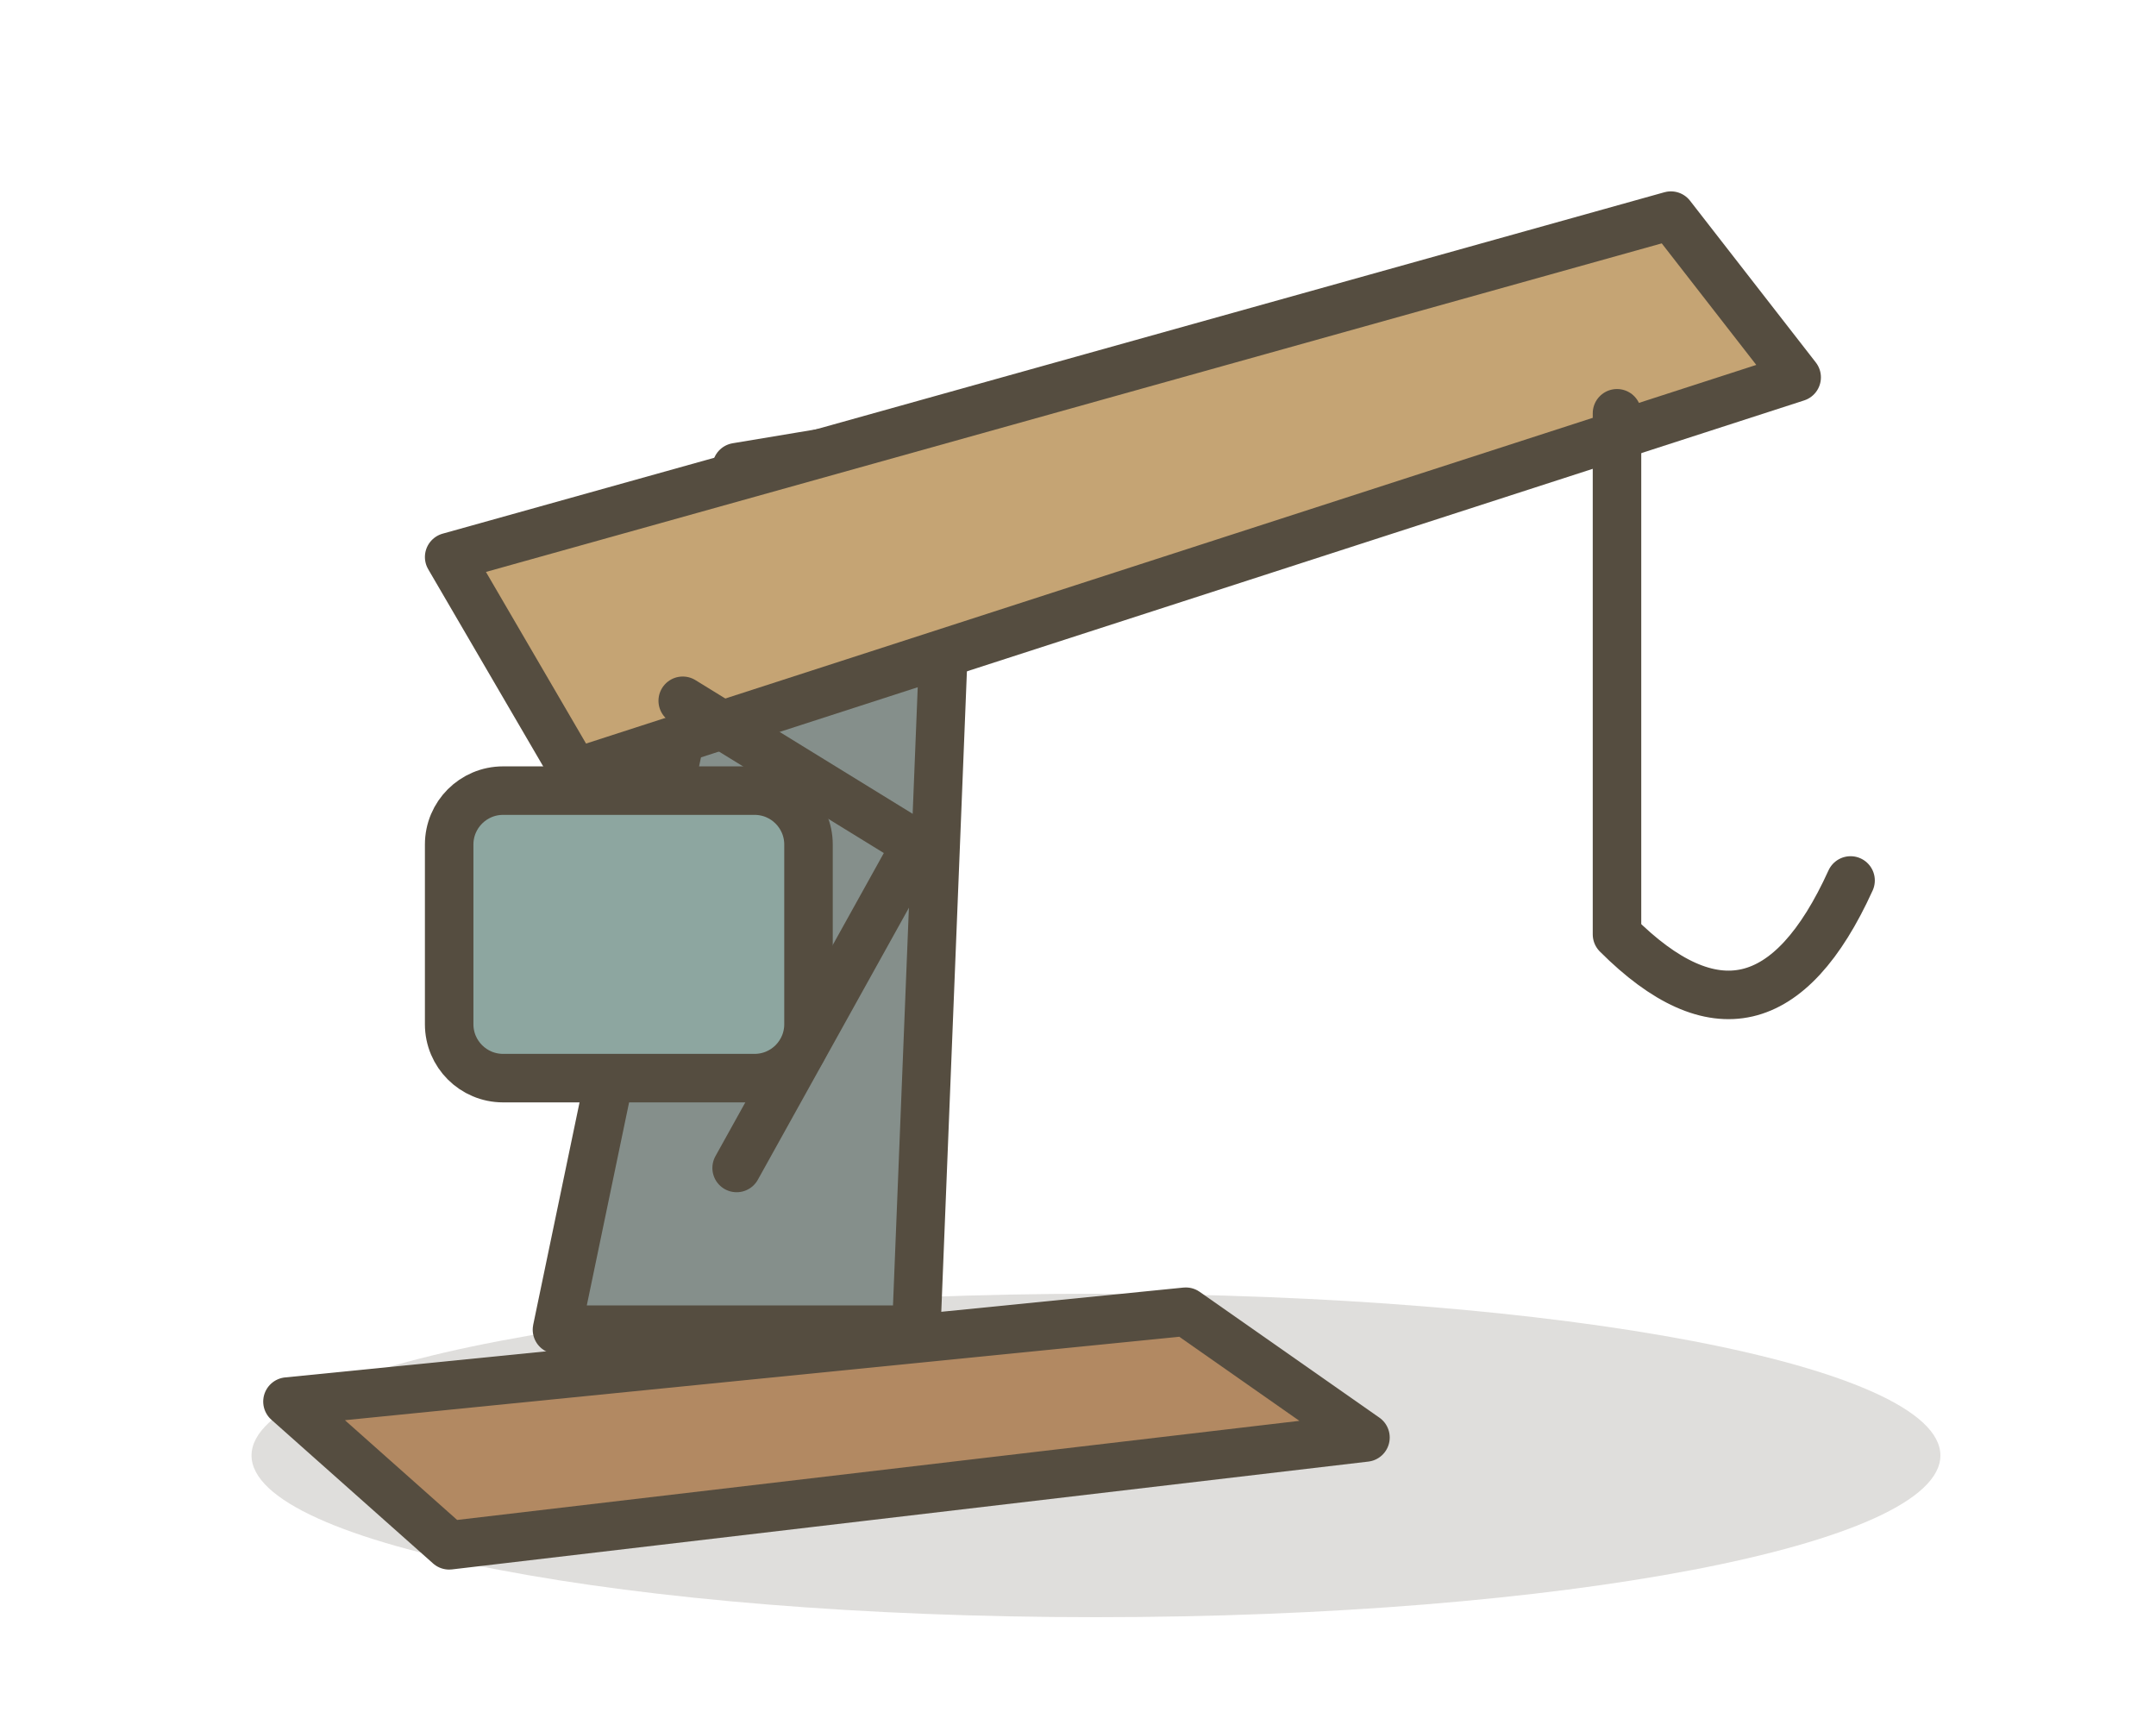
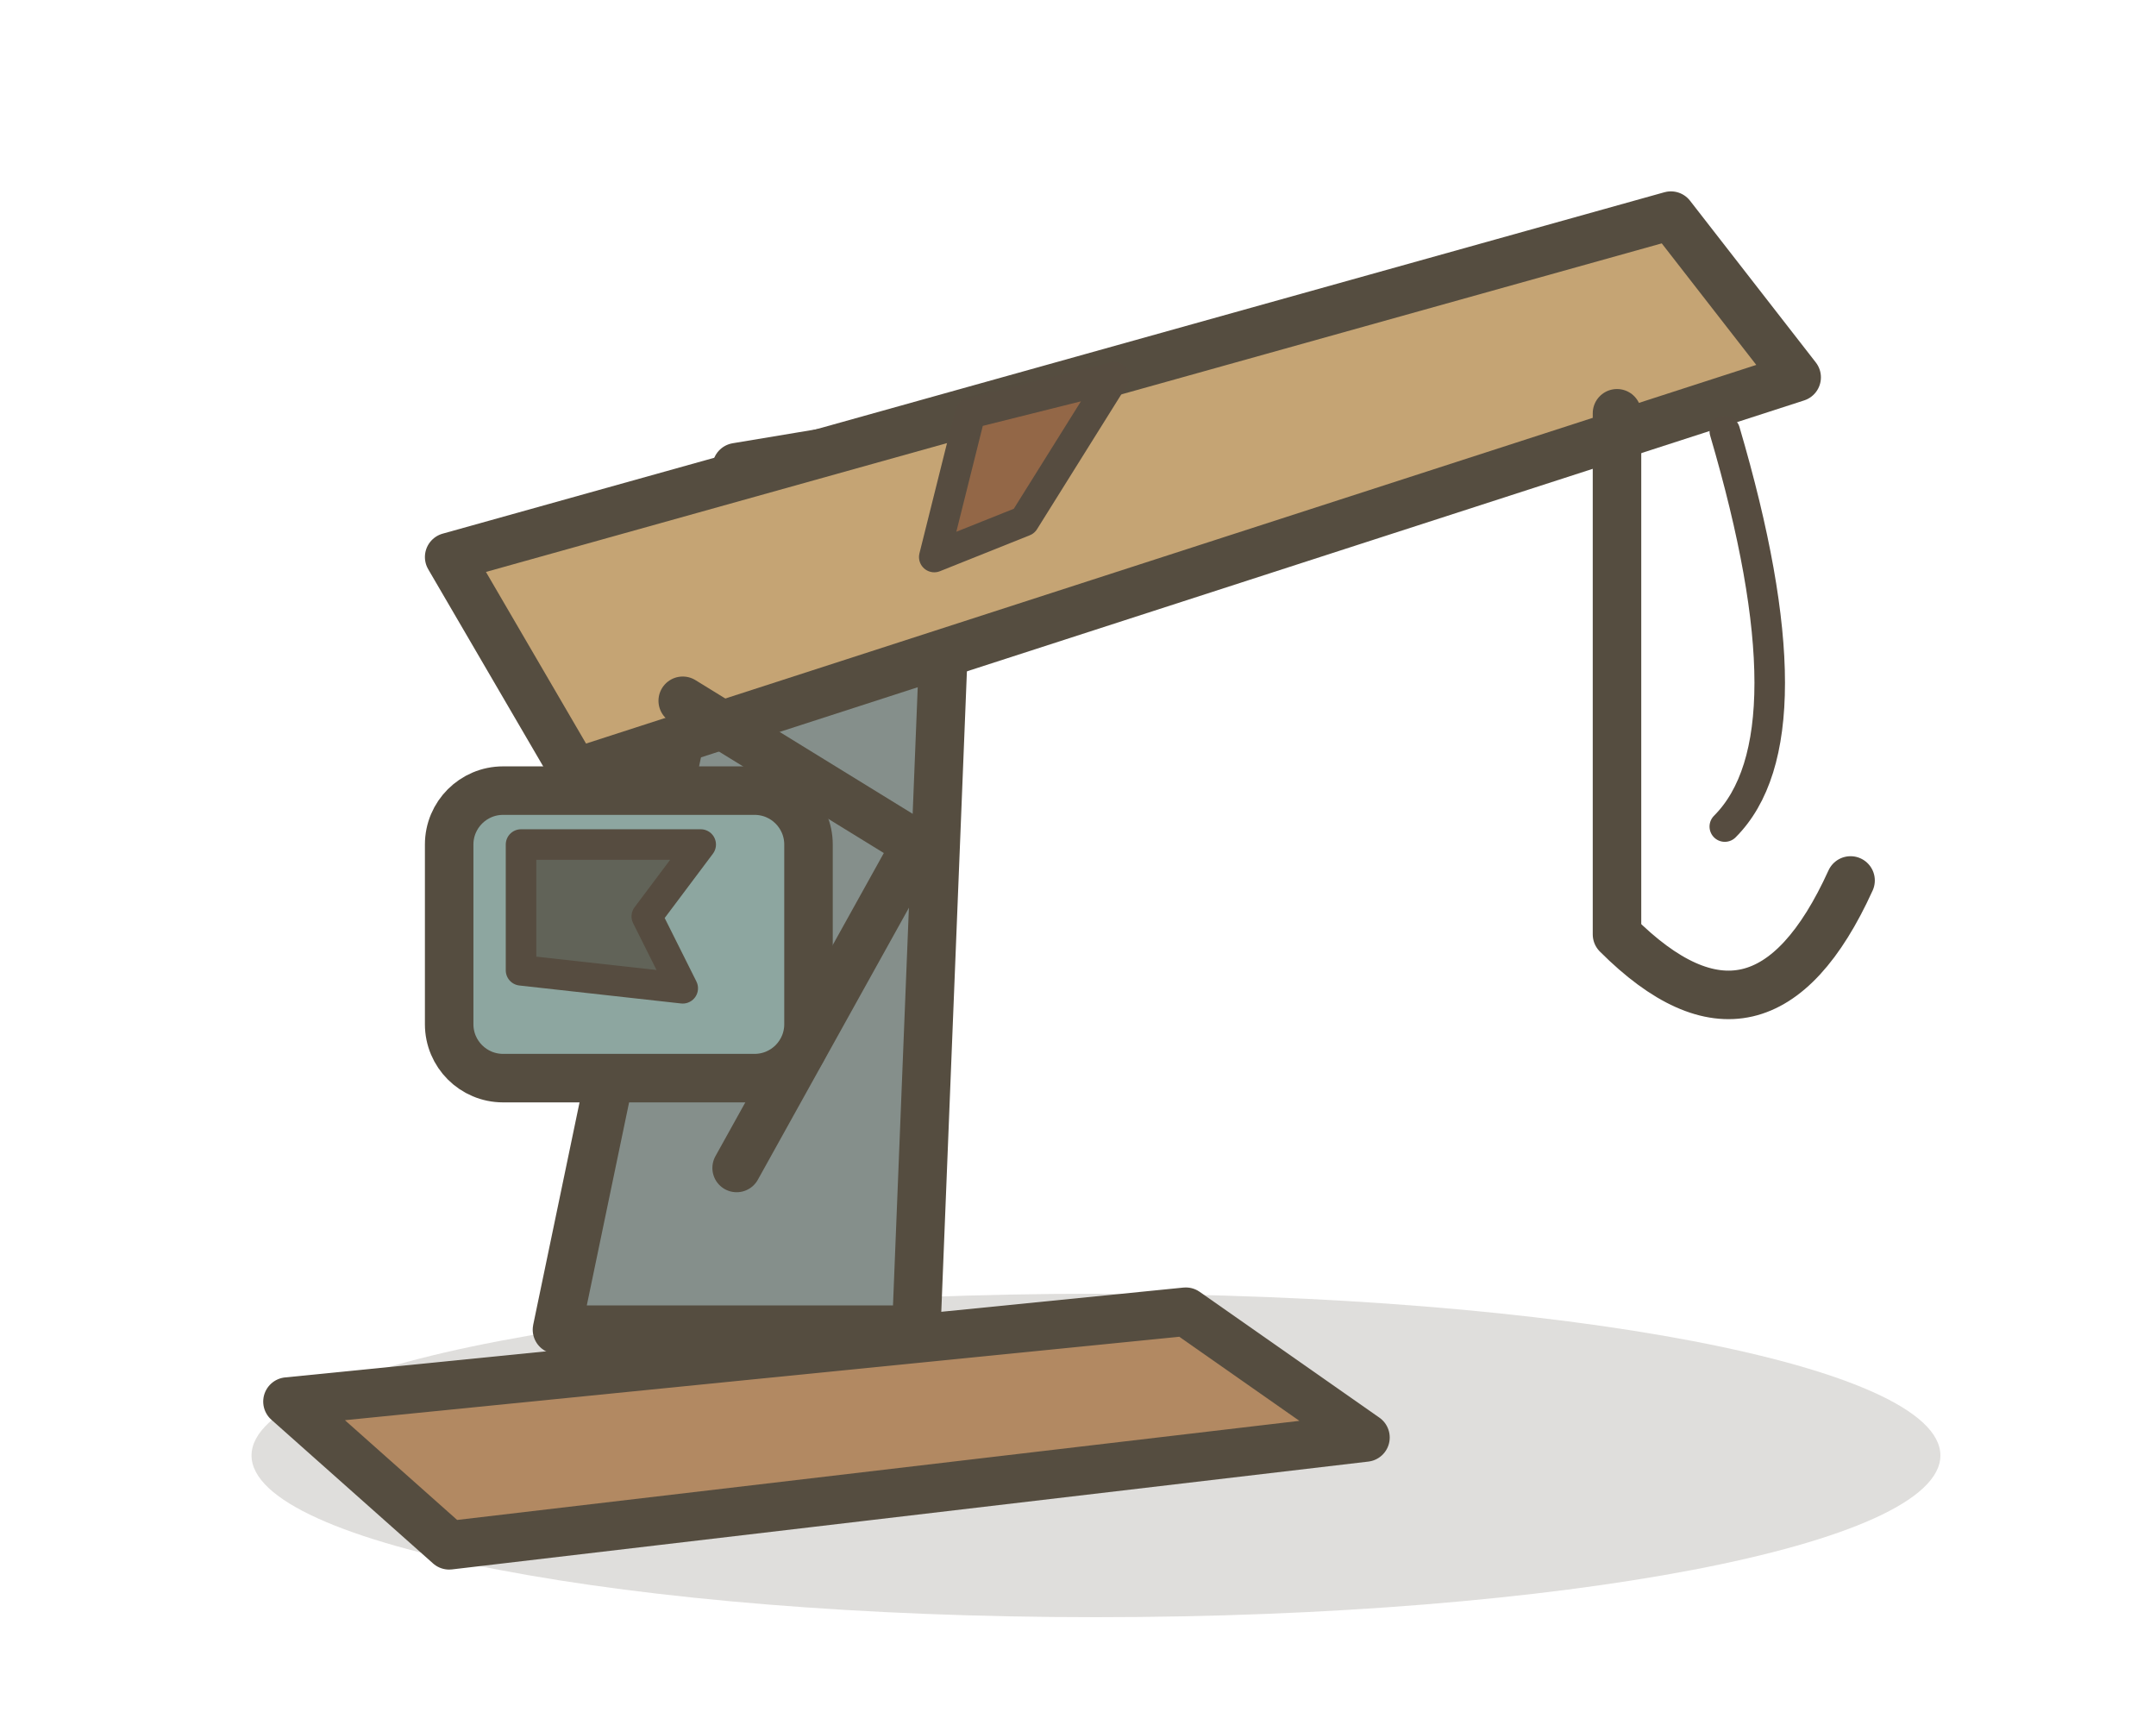
<svg xmlns="http://www.w3.org/2000/svg" width="120" height="96" viewBox="0 0 120 96">
  <ellipse cx="61" cy="81" rx="47" ry="9" fill="#50483b" opacity=".18" />
  <g stroke="#554d40" stroke-width="2.7" stroke-linejoin="round" stroke-linecap="round">
    <path d="M16 78l50-5 10 7-51 6z" fill="#b28962" />
    <path d="M31 74l10-48 12-2-2 50z" fill="#858f8b" />
    <path d="M25 31l68-19 7 9-68 22z" fill="#c5a474" />
    <path d="M41 65l10-18-13-8m52-16v29q8 8 13-3" fill="none" />
    <rect x="25" y="44" width="20" height="16" rx="3" fill="#8da6a0" />
+     <path d="m54 23 8-2-5 8-5 2z" fill="#936747" stroke="#564c40" stroke-width="1.7" />
+     <path d="m29 47 10 0-3 4 2 4-9-1z" fill="#616358" stroke="#564c40" stroke-width="1.7" />
+     <path d="m96 24q5 17 0 22" fill="none" stroke="#564c40" stroke-width="1.7" />
  </g>
</svg>
